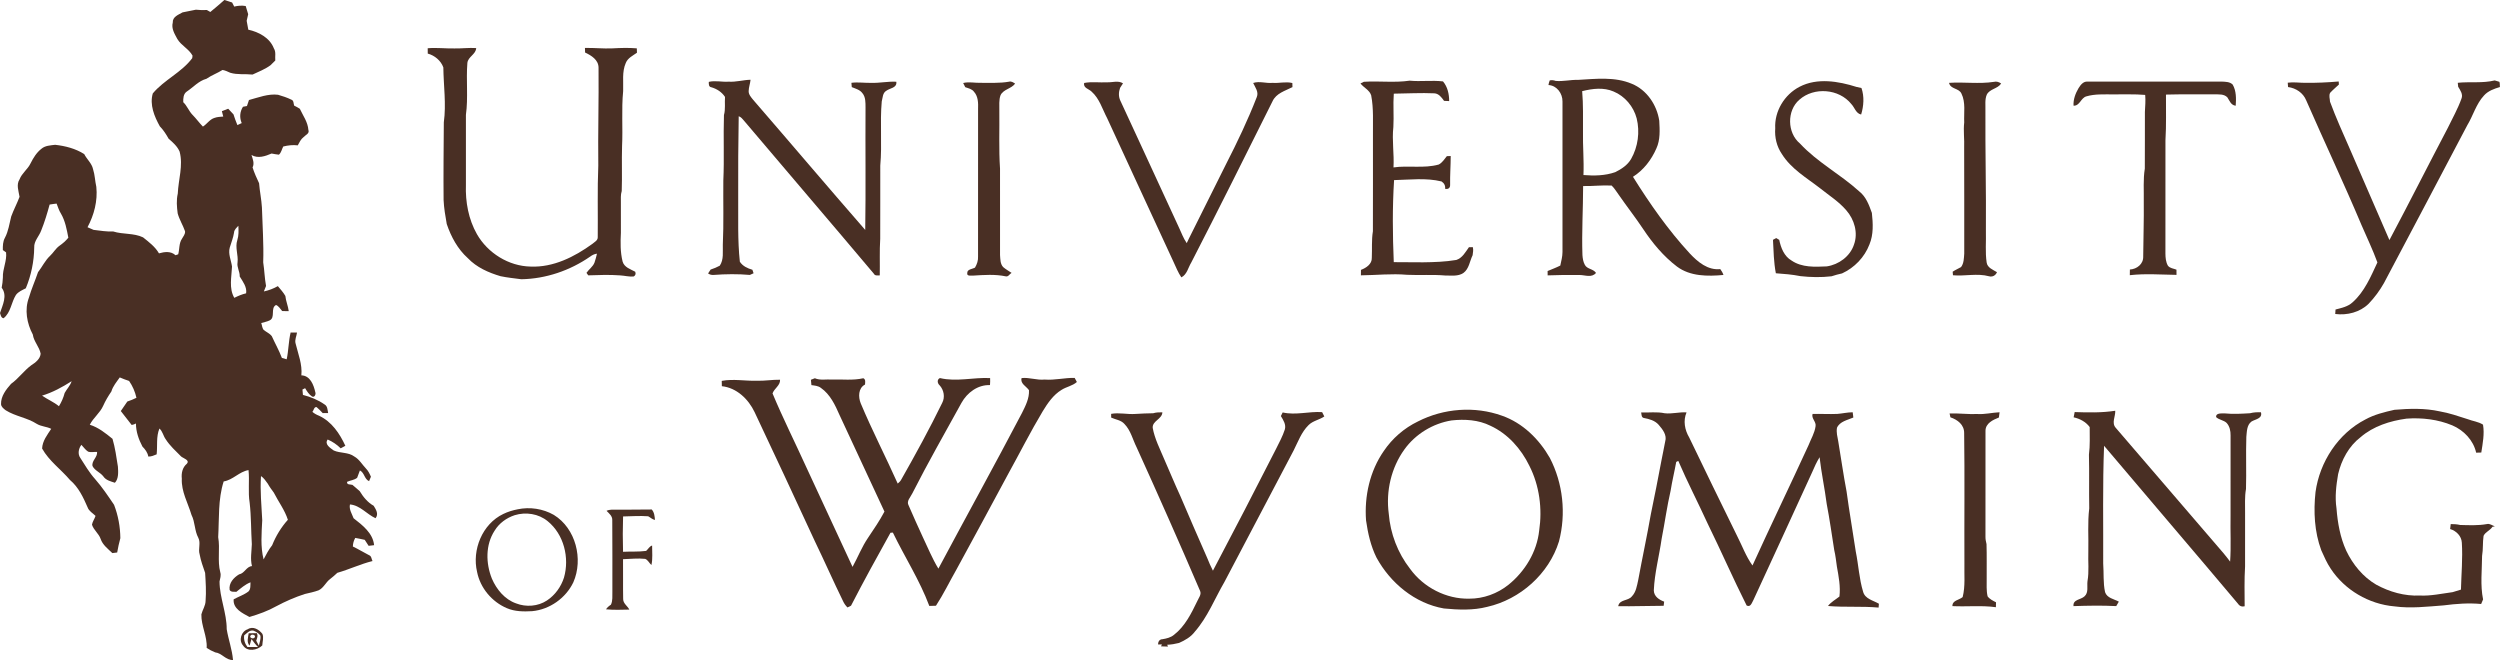
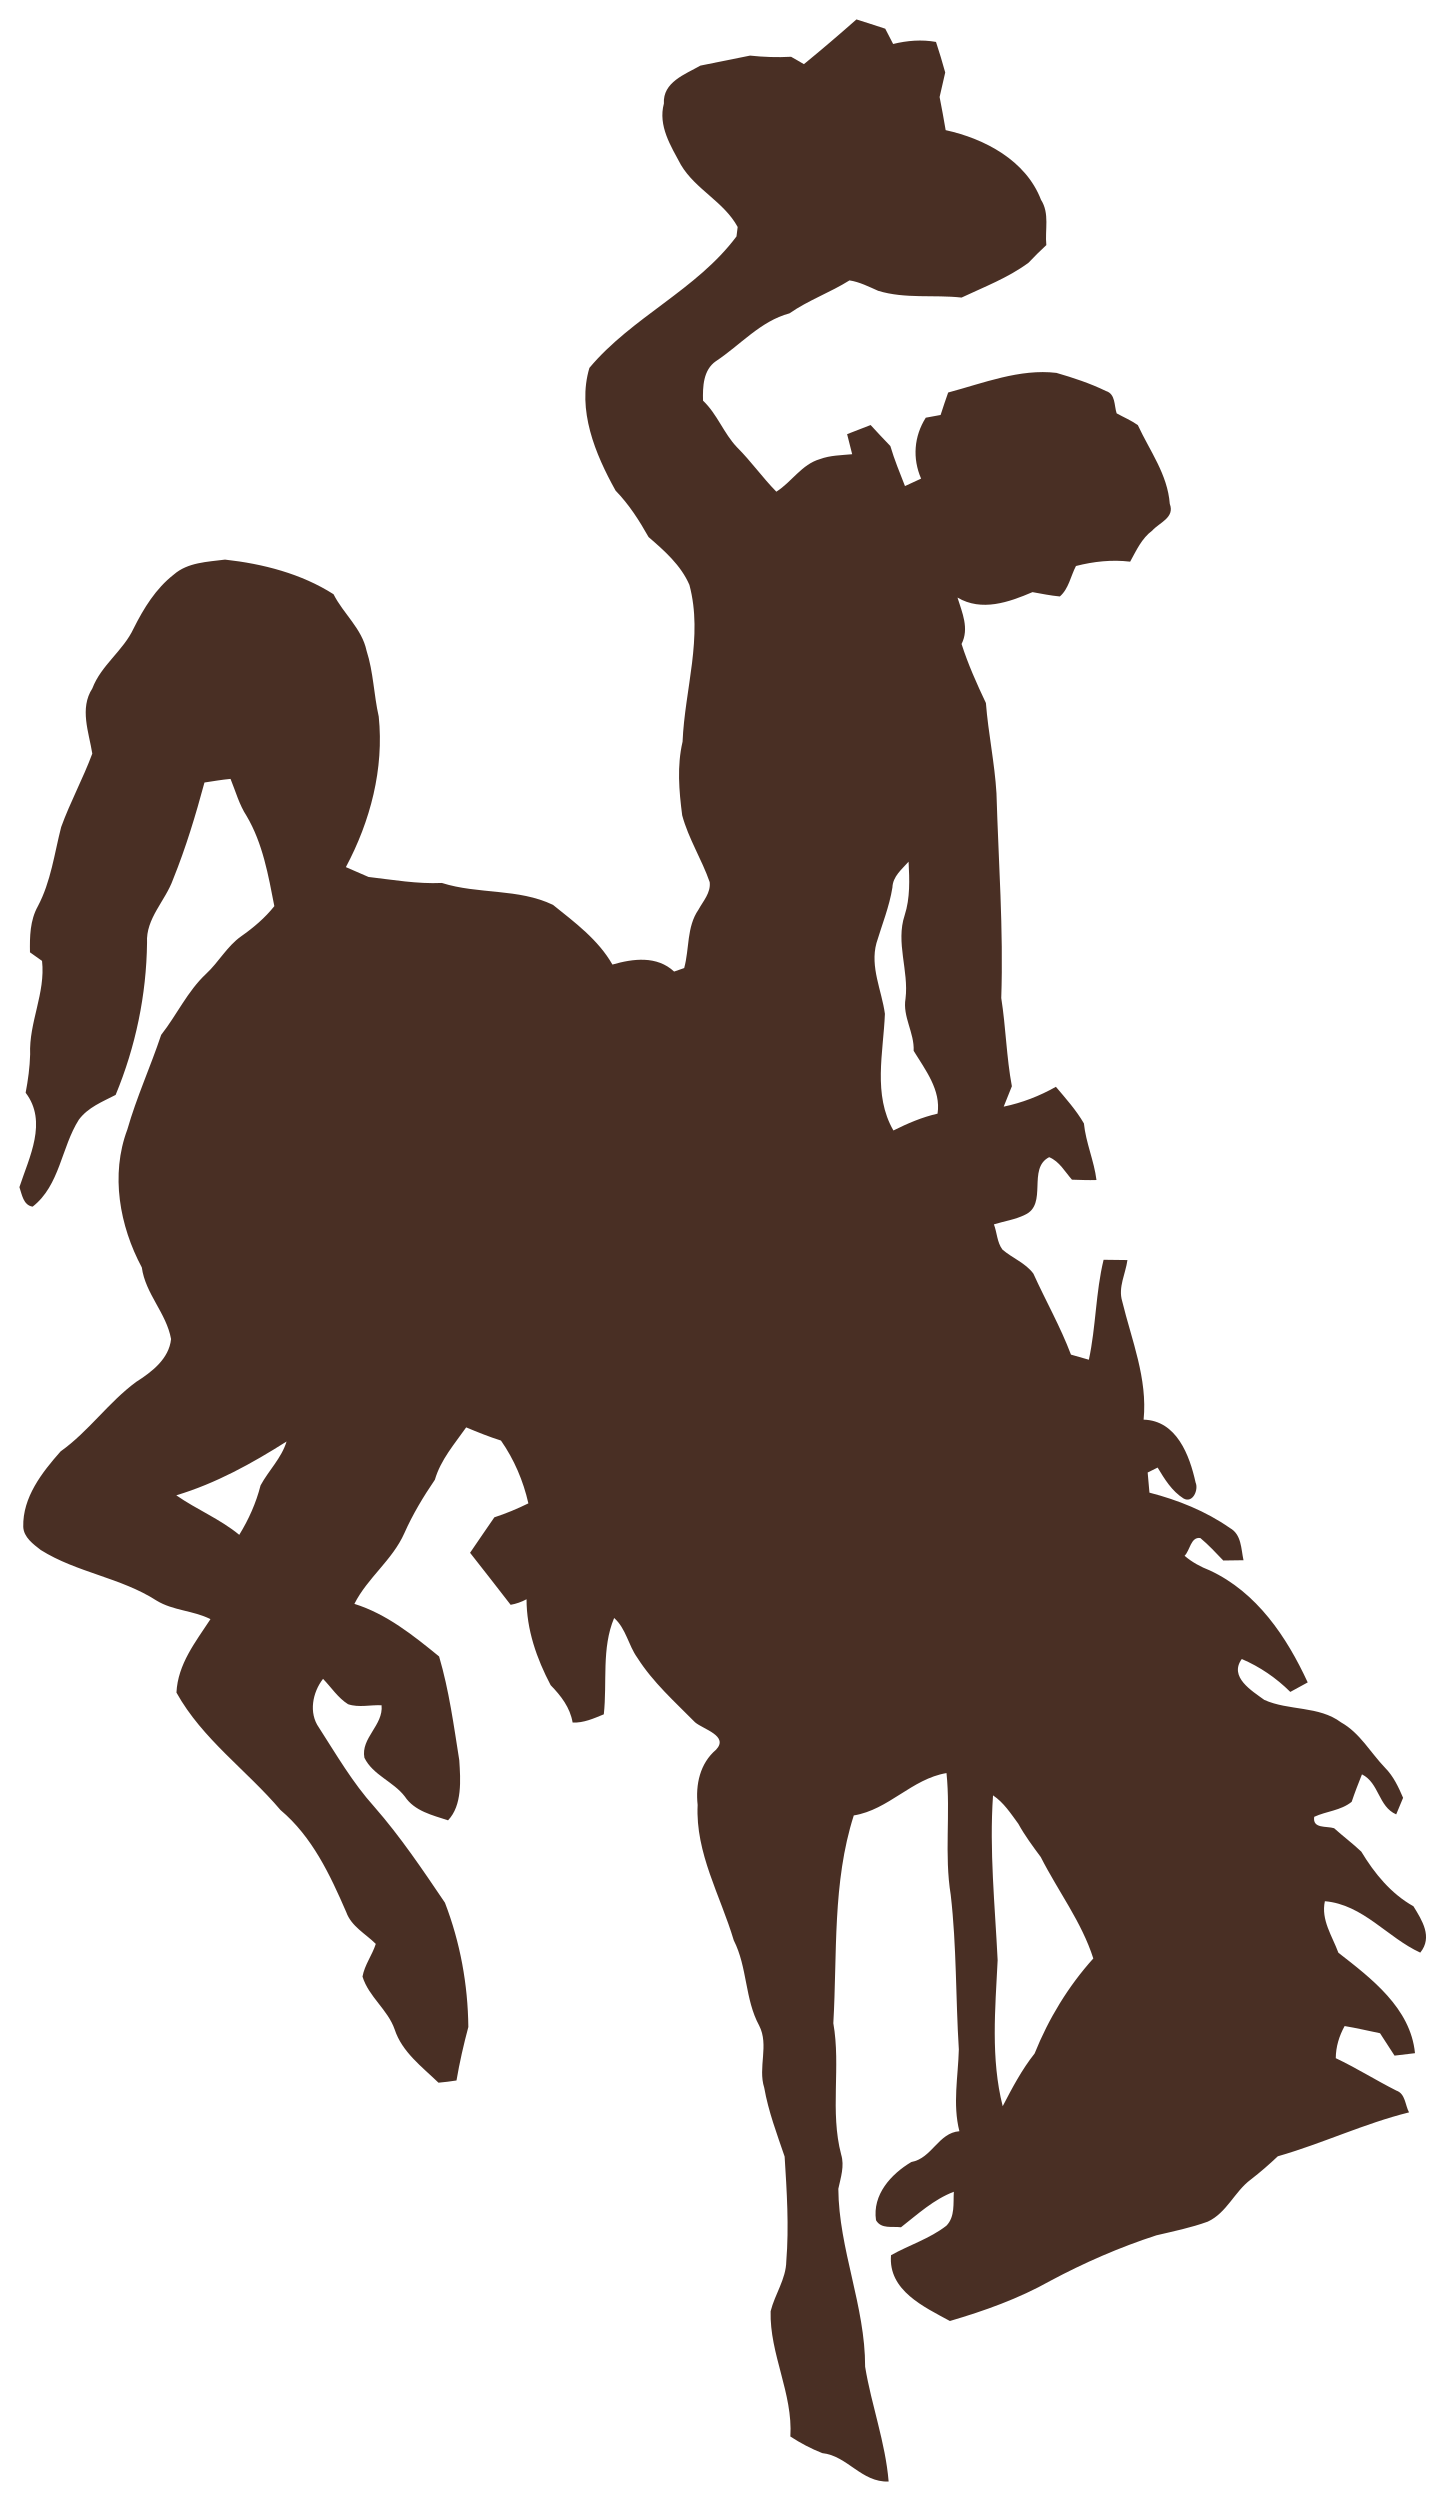
- <svg xmlns="http://www.w3.org/2000/svg" height="95.079" width="360.13" version="1.1" viewBox="0 0 288.101 76.063">
-   <g style="" fill="#492f24" transform="matrix(.17172 0 0 .17172 -6.1804 -9.2457)">
+ <svg xmlns="http://www.w3.org/2000/svg" viewBox="-0.60 -0.60 44.90 77.23" version="1.1">
+   <g fill="#492f24" transform="matrix(.17172 0 0 .17172 -6.1804 -9.2457)">
    <path d="m186.57 53.84c1.73 0.53 3.45 1.12 5.18 1.67 0.47 0.91 0.94 1.83 1.42 2.75 2.53-0.62 5.13-0.83 7.71-0.37 0.6 1.82 1.15 3.65 1.66 5.5-0.34 1.47-0.67 2.94-1.01 4.41 0.39 1.98 0.75 3.97 1.09 5.96 7.03 1.54 14.44 5.45 17.15 12.53 1.59 2.46 0.68 5.41 0.96 8.15-1.1 1.02-2.17 2.07-3.2 3.17-3.67 2.71-7.95 4.34-12.05 6.27-5-0.55-10.11 0.27-14.99-1.21-1.68-0.74-3.35-1.6-5.17-1.88-3.49 2.19-7.41 3.57-10.8 5.93-5.21 1.39-8.85 5.71-13.23 8.6-2.29 1.58-2.39 4.6-2.32 7.11 2.56 2.41 3.71 5.87 6.13 8.4 2.52 2.51 4.56 5.43 7.06 7.97 2.77-1.75 4.57-4.92 7.84-5.86 1.85-0.69 3.85-0.69 5.8-0.88-0.31-1.2-0.61-2.4-0.91-3.61 1.41-0.55 2.82-1.1 4.23-1.64 1.18 1.26 2.33 2.55 3.55 3.78 0.72 2.45 1.7 4.82 2.63 7.2 0.96-0.45 1.93-0.9 2.9-1.34-1.58-3.65-1.28-7.6 0.84-10.96 0.67-0.13 2-0.37 2.67-0.49 0.43-1.36 0.89-2.7 1.36-4.04 6.33-1.69 12.9-4.32 19.48-3.53 3.03 0.88 6.05 1.87 8.9 3.26 1.76 0.54 1.46 2.62 1.93 4.02 1.27 0.7 2.62 1.27 3.81 2.11 2.16 4.67 5.35 8.86 5.75 14.18 0.94 2.46-1.85 3.34-3.16 4.8-1.9 1.41-2.86 3.58-3.97 5.59-3.3-0.39-6.55-0.04-9.75 0.78-0.95 1.81-1.3 4.1-2.9 5.48-1.66-0.15-3.28-0.49-4.92-0.78-4.25 1.82-9.14 3.55-13.49 0.98 0.84 2.72 2.14 5.55 0.73 8.35 1.17 3.65 2.74 7.16 4.38 10.62 0.42 5.44 1.58 10.79 1.9 16.24 0.36 12.27 1.28 24.55 0.86 36.83 0.83 5.27 0.93 10.63 1.91 15.87-0.5 1.22-0.99 2.44-1.47 3.67 3.3-0.69 6.46-1.91 9.39-3.57 1.78 2.11 3.65 4.19 5.04 6.59 0.35 3.48 1.84 6.75 2.26 10.18-1.47 0.05-2.94-0.02-4.41-0.06-1.27-1.43-2.25-3.29-4.1-4.05-3.98 2.03-0.19 8.48-4.36 10.37-1.75 0.87-3.73 1.14-5.58 1.72 0.56 1.47 0.56 3.22 1.52 4.52 1.77 1.55 4.16 2.41 5.58 4.34 2.21 4.88 4.86 9.54 6.76 14.57 1.07 0.3 2.14 0.6 3.22 0.92 1.28-5.94 1.22-12.08 2.65-17.98 1.43 0.01 2.86 0.03 4.29 0.05-0.33 2.45-1.7 4.9-0.95 7.38 1.71 7.04 4.59 13.93 3.86 21.33 5.94 0.15 8.28 6.43 9.35 11.31 0.57 1.26-0.48 3.81-2.17 2.87-2.1-1.33-3.41-3.49-4.66-5.56-0.45 0.22-1.35 0.67-1.79 0.89 0.1 1.2 0.21 2.41 0.32 3.62 5.1 1.31 10.14 3.33 14.47 6.36 2.11 1.17 2 3.74 2.45 5.8-1.21 0.02-2.43 0.04-3.64 0.05-1.33-1.39-2.64-2.81-4.12-4.04-1.74-0.27-1.86 2.25-2.84 3.19 1.33 1.15 2.89 1.99 4.53 2.63 8.46 3.93 13.83 11.94 17.62 20.15-0.78 0.42-2.35 1.28-3.13 1.71-2.53-2.51-5.46-4.52-8.73-5.92-2.35 3.23 1.8 5.71 4.06 7.36 4.38 1.97 9.81 1.04 13.8 4.04 3.4 1.9 5.29 5.44 7.93 8.18 1.5 1.52 2.4 3.45 3.23 5.39-0.31 0.74-0.93 2.23-1.24 2.98-3.22-1.39-3.05-5.65-6.16-7.2-0.65 1.63-1.29 3.27-1.85 4.94-1.97 1.59-4.55 1.68-6.74 2.7-0.34 2.19 2.2 1.62 3.58 2.05 1.6 1.44 3.33 2.73 4.89 4.21 2.35 3.9 5.34 7.57 9.38 9.83 1.56 2.54 3.5 5.54 1.23 8.34-5.92-2.71-10.28-8.65-17.16-9.25-0.73 3.35 1.32 6.26 2.43 9.27 5.95 4.63 12.99 9.97 13.78 18.07-1.22 0.16-2.45 0.3-3.68 0.44-0.86-1.35-1.73-2.69-2.61-4.03-2.13-0.43-4.24-0.94-6.37-1.29-0.98 1.78-1.58 3.73-1.59 5.78 3.72 1.76 7.21 3.97 10.9 5.83 1.64 0.57 1.56 2.6 2.28 3.92-8.06 2-15.63 5.62-23.61 7.9-1.55 1.47-3.17 2.88-4.87 4.19-2.92 2.17-4.31 5.99-7.74 7.57-3 1.09-6.14 1.73-9.24 2.46-6.57 2.13-12.99 4.93-19.08 8.19-5.68 3.2-11.83 5.39-18.06 7.22-4.65-2.54-11.13-5.48-10.59-11.84 3.28-1.83 6.96-2.97 9.96-5.3 1.59-1.63 1.21-4.05 1.34-6.11-3.63 1.38-6.5 4.04-9.51 6.39-1.56-0.21-3.55 0.37-4.49-1.27-0.68-4.59 2.69-8.29 6.35-10.47 3.73-0.67 4.87-5.27 8.65-5.54-1.24-4.86-0.23-9.8-0.1-14.71-0.58-9.27-0.39-18.57-1.46-27.81-1.18-7.26-0.01-14.62-0.76-21.91-6.25 1.04-10.41 6.61-16.68 7.62-3.86 12.06-2.96 24.9-3.68 37.38 1.38 7.83-0.63 15.88 1.41 23.62 0.63 2.06-0.08 4.15-0.51 6.17 0.08 10.84 4.85 21.11 4.82 32 1.14 6.95 3.65 13.61 4.23 20.66-4.88 0.2-7.41-4.64-11.93-5.11-2.02-0.79-3.94-1.81-5.75-2.99 0.48-7.75-3.75-14.85-3.55-22.53 0.76-3.07 2.77-5.78 2.82-9.01 0.5-6.27 0.09-12.56-0.3-18.82-1.39-4.08-2.92-8.12-3.67-12.38-1.17-3.66 0.9-7.67-0.91-11.18-2.6-4.79-2.1-10.48-4.57-15.34-2.4-8.06-6.92-15.71-6.5-24.36-0.4-3.65 0.41-7.47 3.31-9.93 2.35-2.49-2.27-3.66-3.77-4.93-3.64-3.69-7.59-7.2-10.39-11.62-1.63-2.27-2.02-5.24-4.17-7.15-2.29 5.44-1.23 11.58-1.86 17.33-1.81 0.74-3.62 1.57-5.61 1.48-0.45-2.7-2.1-4.82-3.95-6.72-2.52-4.79-4.34-9.99-4.34-15.46-0.91 0.49-1.86 0.82-2.86 1-2.43-3.12-4.84-6.26-7.3-9.36 1.44-2.14 2.92-4.25 4.37-6.38 2.1-0.68 4.14-1.54 6.12-2.51-0.91-4.04-2.56-7.9-4.93-11.3-2.13-0.67-4.2-1.51-6.26-2.37-2.1 2.99-4.59 5.84-5.63 9.42-2.08 3.05-3.99 6.23-5.49 9.61-2.14 4.84-6.63 8.03-8.99 12.72 5.8 1.81 10.61 5.69 15.24 9.46 1.79 6.08 2.64 12.41 3.63 18.67 0.23 3.54 0.55 8.12-2.02 10.81-2.82-0.93-6.03-1.65-7.78-4.29-2.07-2.7-5.75-3.85-7.27-6.97-0.67-3.57 3.45-5.84 3.09-9.44-2-0.1-4.1 0.47-6.03-0.19-1.83-1.15-3.02-3.04-4.5-4.56-1.89 2.43-2.61 6.12-0.74 8.76 3.13 4.86 6.05 9.91 9.94 14.23 4.72 5.39 8.72 11.35 12.73 17.28 2.75 7.14 4.13 14.71 4.21 22.36-0.85 3.18-1.58 6.38-2.13 9.62-1.07 0.17-2.15 0.3-3.24 0.4-2.96-2.86-6.55-5.51-7.88-9.57-1.23-3.57-4.68-5.89-5.79-9.52 0.38-2.11 1.75-3.86 2.39-5.88-1.85-1.84-4.4-3.14-5.32-5.73-2.91-6.7-6.11-13.54-11.82-18.35-6.09-7.18-14.07-12.76-18.72-21.13 0.25-5.14 3.43-9.1 6.12-13.21-3.09-1.57-6.73-1.52-9.7-3.34-6.42-4.14-14.36-5.03-20.83-9.1-1.35-1.05-3.07-2.29-3.15-4.16-0.13-5.32 3.38-9.8 6.72-13.58 5.05-3.6 8.61-8.83 13.59-12.5 2.8-1.78 5.92-4.15 6.28-7.71-0.83-4.66-4.62-8.13-5.26-12.88-4.01-7.49-5.66-16.7-2.61-24.8 1.66-5.81 4.18-11.32 6.09-17.04 2.81-3.58 4.73-7.84 8.08-10.98 2.27-2.1 3.76-4.95 6.32-6.76 2.21-1.55 4.28-3.3 5.96-5.42-1.08-5.55-2.07-11.27-4.99-16.22-1.34-2.05-1.97-4.43-2.89-6.67-1.57 0.14-3.13 0.42-4.69 0.65-1.59 5.89-3.35 11.74-5.64 17.4-1.39 3.91-4.94 7.06-4.69 11.43-0.11 9.37-2.06 18.72-5.65 27.37-2.36 1.22-4.98 2.24-6.62 4.46-3.16 4.98-3.41 11.82-8.31 15.64-1.68-0.24-1.93-2.21-2.38-3.51 1.76-5.38 5.11-11.76 1.12-16.98 0.43-2.28 0.75-4.59 0.81-6.91-0.24-5.74 2.79-11.02 2.14-16.81-0.55-0.39-1.63-1.16-2.17-1.54-0.05-2.83 0-5.74 1.41-8.28 2.36-4.44 2.97-9.46 4.2-14.26 1.63-4.5 3.94-8.73 5.6-13.21-0.61-3.84-2.33-8.12 0.01-11.73 1.59-4.19 5.56-6.77 7.43-10.8 1.81-3.61 3.98-7.16 7.22-9.68 2.52-2.21 6.07-2.28 9.22-2.69 6.8 0.75 13.71 2.52 19.52 6.23 1.77 3.51 5.1 6.17 5.94 10.16 1.24 3.84 1.3 7.92 2.19 11.84 0.97 9.39-1.5 18.83-5.91 27.09 1.35 0.59 2.71 1.19 4.07 1.77 4.4 0.51 8.75 1.28 13.2 1.08 6.51 2.07 13.75 0.94 19.99 3.94 3.93 3.16 8.14 6.27 10.69 10.74 3.71-1.07 8-1.63 11.1 1.26 0.46-0.16 1.36-0.48 1.81-0.63 0.95-3.46 0.43-7.4 2.56-10.49 0.85-1.57 2.25-3.04 2.03-4.97-1.42-4.09-3.82-7.82-4.95-12.02-0.57-4.4-0.95-8.88 0.07-13.24 0.39-9.42 3.73-18.84 1.23-28.21-1.53-3.54-4.49-6.14-7.35-8.61-1.68-2.99-3.52-5.87-5.93-8.35-3.67-6.59-6.96-14.52-4.71-22.08 7.65-9.14 19.28-14.03 26.46-23.65 0.05-0.43 0.16-1.28 0.21-1.7-2.47-4.55-7.58-6.74-10.21-11.18-1.81-3.38-4.14-7.01-3.06-11.02-0.23-3.87 3.83-5.26 6.57-6.83 2.98-0.6 5.95-1.19 8.93-1.8 2.45 0.26 4.91 0.35 7.38 0.21 0.57 0.33 1.73 0.99 2.31 1.33 3.2-2.62 6.35-5.31 9.45-8.05m6.47 156.17c-0.55 3.44-1.87 6.67-2.87 9.99-1.18 4.32 0.95 8.51 1.52 12.74-0.28 7-2.19 14.55 1.53 20.98 2.54-1.27 5.16-2.4 7.94-3.03 0.65-4.23-2.21-7.89-4.3-11.3 0.15-3.27-2.02-6.13-1.46-9.4 0.61-5.01-1.79-10.07-0.16-14.98 1.01-3.12 0.87-6.42 0.71-9.65-1.21 1.38-2.84 2.64-2.91 4.65m-128.83 109.34c3.66 2.56 7.86 4.25 11.33 7.11 1.7-2.77 3.03-5.74 3.83-8.89 1.46-2.7 3.77-4.91 4.68-7.9-6.2 3.93-12.73 7.55-19.84 9.68m146.93 53.98c-0.68 9.91 0.35 19.77 0.83 29.65-0.43 8.74-1.26 17.7 0.91 26.27 1.71-3.29 3.43-6.57 5.74-9.48 2.51-6.25 6.05-12.09 10.56-17.1-2.09-6.56-6.36-12.14-9.45-18.24-1.44-1.94-2.88-3.88-4.04-5.99-1.36-1.85-2.62-3.82-4.55-5.11z" />
-     <path d="m323.01 86.22c6-0.51 11.99 0.25 18 0.13 4.85 0.09 9.69-0.56 14.55-0.25-0.23 4.28-5.44 5.75-5.92 9.96-0.92 11.59 0.62 23.33-0.98 34.88 0.01 15.69 0.01 31.37 0 47.05-0.39 11.35 1.73 23.01 7.38 32.97 7.25 12.71 21.32 21.5 36.02 21.78 15.21 0.66 29.46-6.51 41.46-15.23 1.41-1.25 3.68-2.26 3.61-4.45 0.18-16.02-0.3-32.06 0.37-48.07-0.27-21.94 0.39-43.87 0.17-65.8-0.06-5.21-4.87-8.14-9.04-10.1-0.02-0.77-0.07-2.3-0.09-3.07 6.15-0.15 12.28 0.57 18.44 0.28 5.45-0.29 10.92-0.48 16.37-0.01 0.03 0.98 0.06 1.95 0.1 2.94-2.76 1.96-6.17 3.51-7.51 6.88-2.62 5.95-1.51 12.6-1.76 18.89-1.2 12.29-0.12 24.66-0.73 36.98-0.3 10 0.13 20.02-0.22 30.03-0.8 2.58-0.56 5.3-0.57 7.96 0.02 6.69 0.03 13.38 0.01 20.07-0.33 6.45-0.43 13.03 1.15 19.35 1.13 3.88 5.27 5.1 8.45 6.8 0.56 1.36 0.23 2.42-0.98 3.2-3.1 0.31-6.13-0.58-9.2-0.74-7.1-0.53-14.23-0.26-21.33-0.02-0.3-0.42-0.9-1.26-1.19-1.68 1.63-2.41 4.3-4.09 5.38-6.88 0.72-1.95 1.16-3.98 1.66-5.99-1.73 0.18-3.26 0.99-4.63 2.01-13.5 9.33-29.69 14.87-46.12 15.15-4.66-0.61-9.35-1.08-13.96-2.04-8.09-2.38-16.06-5.91-21.97-12.12-6.82-6.11-11.23-14.34-14.14-22.92-0.93-5.31-1.86-10.65-2.11-16.05-0.17-17.38 0.04-34.76 0.15-52.14 1.69-12.27-0.18-24.6-0.32-36.9-1.62-4.53-5.84-8.03-10.46-9.27-0.02-1.19-0.03-2.39-0.04-3.58z" />
-     <path d="m1094.9 107.45c12.02-0.67 24.73-2.25 36.15 2.6 10.11 4.1 16.9 14.24 18.46 24.83 0.33 6.22 0.76 12.77-1.93 18.58-3.31 7.62-8.63 14.57-15.71 19.03 11.32 18.1 23.63 35.74 38.14 51.46 5.31 5.66 12.12 11.41 20.45 10.48 0.9 1.2 1.65 2.49 2.13 3.94-10.57 0.97-22.32 1.01-31.21-5.65-9.09-6.92-16.47-15.83-22.76-25.3-5.18-7.78-10.95-15.12-16.26-22.8-1.58-2.1-2.88-4.45-4.8-6.25-6.37-0.37-12.76 0.49-19.14 0.33-0.01 15.45-1 30.88-0.46 46.34 0.18 2.2 0.48 4.46 1.56 6.43 1.47 3.08 5.69 2.69 7.55 5.53-2.94 3.47-7.25 1.4-11.04 1.39-7.15-0.08-14.29-0.03-21.42 0.26-0.03-0.97-0.04-1.95-0.03-2.92 2.85-1.2 5.76-2.26 8.52-3.67 0.61-3.01 1.48-6.01 1.47-9.11-0.02-33.65-0.01-67.3 0-100.96 0.1-5.38-3.76-10.78-9.42-11.08 0.22-1.05 0.4-2.12 0.85-3.11 1.32-0.28 2.65-0.16 4 0.34 4.98 0.48 9.9-0.84 14.9-0.69m2.88 7.57c0.77 8.97 0.52 17.97 0.55 26.96-0.2 9.78 0.73 19.54 0.31 29.33 7.18 0.57 14.51 0.48 21.38-1.95 4.16-2.08 8.24-4.73 10.61-8.87 4.63-8.14 5.97-18.1 3.73-27.19-2.06-7.93-7.9-14.92-15.5-18.05-6.71-2.91-14.21-1.96-21.08-0.23z" />
-     <path d="m1685.4 109.4c8.23-0.85 16.7 0.42 24.79-1.59 1.05 0.29 2.09 0.57 3.15 0.94 0.38 1.12 0.22 2.34 0.32 3.51-3.89 1.15-7.94 2.58-10.7 5.71-5.26 5.68-7.22 13.36-11.15 19.86-18.64 35.35-37.23 70.74-55.98 106.03-2.83 5-6.27 9.65-10.23 13.8-5.84 5.77-14.44 7.91-22.44 6.9 0.05-1 0.11-2.01 0.2-3 3.98-1.05 8.27-1.9 11.4-4.8 8.04-7.13 12.26-17.28 16.7-26.81-3.08-8.46-7.03-16.63-10.6-24.91-11.87-28.18-24.93-55.84-37.18-83.84-2.04-5.02-6.89-8.27-12.18-8.94-0.09-0.98-0.16-1.95-0.21-2.93 3.89-0.52 7.8 0.1 11.72 0.1 7.49 0.08 15-0.26 22.48-0.91 0.03 0.52 0.09 1.55 0.12 2.06-1.95 1.84-4.02 3.55-5.83 5.51-1.07 1.81-0.17 4.01-0.13 5.97 3.99 10.83 8.77 21.35 13.4 31.92 8.78 20.34 17.67 40.64 26.47 60.98 13.3-24.99 26.03-50.28 39.21-75.33 3.15-6.5 6.72-12.81 9.16-19.63 1.17-2.88-0.81-5.59-2.23-7.94-0.12-0.89-0.2-1.77-0.26-2.66z" />
-     <path d="m524.95 108.65c4.97 0.35 9.78-1.18 14.73-1.28-0.25 2.56-1.21 5.01-1.27 7.59-0.07 2.28 1.56 4.05 2.89 5.72 25.19 29.09 50.05 58.47 75.34 87.47 0.43-27.38 0.03-54.78 0.2-82.16-0.03-3.29 0.14-7-2.13-9.67-1.7-2.29-4.6-2.99-7.1-4.02-0.08-0.96-0.16-1.93-0.24-2.89 4.53-0.58 9.08 0.18 13.62 0.04 5.52 0.15 10.98-1.07 16.51-0.76 0.6 4.24-4.29 4.22-6.75 6.09-2.48 1.48-2.33 4.66-3.02 7.11-1.29 14.33 0.31 28.76-0.99 43.09-0.04 16.37 0.04 32.74-0.04 49.11-0.53 8.18-0.13 16.39-0.31 24.58-1.43-0.04-3.19 0.42-3.97-1.14-28.93-34.38-58.21-68.47-87.21-102.78-0.99-1.15-1.96-2.44-3.48-2.89-0.3 18.05-0.43 36.1-0.34 54.16 0.11 14.49-0.45 29.04 1.11 43.48 1.97 2.98 5.11 4.41 8.42 5.38 0.19 0.59 0.59 1.76 0.79 2.35-0.63 0.28-1.88 0.84-2.5 1.12-8.08-0.72-16.23-0.6-24.3 0-1.36 0.12-2.61-0.22-3.74-1 0.43-0.66 1.29-1.96 1.72-2.61 2.11-0.68 4.17-1.53 6.13-2.59 2.82-4.16 1.9-9.35 2.05-14.07 0.66-14.34 0.19-28.71 0.34-43.06 0.68-14.64-0.05-29.3 0.42-43.95 1.12-3.97 0.39-8.14 0.71-12.19-2.14-3.24-5.45-5.4-9.14-6.47-1.86-0.21-1.79-2.22-1.74-3.63 4.36-1.06 8.86 0.2 13.29-0.13z" />
-     <path d="m949 109.84c0.57-0.28 1.7-0.83 2.26-1.11 10.21-0.66 20.58 0.75 30.72-0.75 7.45 0.73 14.94-0.39 22.4 0.49 3.08 3.64 4.15 8.53 4.14 13.21-1.16-0.04-2.3-0.09-3.43-0.15-1.6-2.23-3.5-4.9-6.5-5.06-9.07-0.42-18.16 0.13-27.23 0.23-0.56 7.43 0.14 14.93-0.29 22.38-1.01 9.03 0.61 18.06 0.09 27.12 10.05-1.46 20.43 0.83 30.33-1.93 2.39-1.19 3.82-3.62 5.48-5.63 0.85-0.03 1.71-0.06 2.59-0.09-0.01 6.47-0.52 12.92-0.4 19.38 0.07 2.14-1.34 3.06-3.36 2.61 0.27-2.14-0.67-3.8-2.41-4.93-10.42-2.54-21.25-1.14-31.84-0.9-1.16 18.31-0.98 36.72-0.21 55.06 6.55 0.15 13.11-0.03 19.66 0.11 7.47-0.1 14.97-0.33 22.35-1.59 4.06-1.36 6.11-5.29 8.43-8.54 0.65-0.01 1.95-0.04 2.6-0.05 0.52 1.78 0.09 3.63-0.12 5.42-1.97 3.99-2.36 9.16-6.21 11.93-3.57 2.41-8.09 1.63-12.13 1.69-8.54-0.75-17.11-0.07-25.65-0.48-10.32-0.93-20.65 0.26-30.98 0.36-0.01-1.23 0-2.45 0.04-3.67 3.45-1.28 7.45-3.9 7.27-8.06 0.29-5.96-0.24-11.95 0.74-17.87 0.09-21.34 0.01-42.7 0.03-64.05-0.11-9.06 0.55-18.21-1.19-27.16-1.16-3.6-5-5.11-7.18-7.97z" />
-     <path d="m1243.7 112.06c11.79-6.15 26.05-3.73 38.2 0.12 1.08 0.26 2.19 0.5 3.31 0.74 1.98 5.67 1.53 12.1-0.22 17.78-3.54-0.72-4.34-4.75-6.6-7.05-8.22-10.28-25.01-11.61-34.83-2.9-8.52 7.27-8.24 22.3 0.37 29.39 11.64 12.61 27.14 20.63 39.77 32.13 4.59 3.57 6.61 9.18 8.5 14.46 0.76 7.06 1.18 14.51-1.65 21.2-3.29 8.58-10.03 15.58-18.37 19.4-2.38 0.54-4.75 1.14-7.05 1.93-6.92 0.81-13.95 0.67-20.86-0.1-5.45-1.09-10.99-1.54-16.51-1.93-1.42-7.4-1.54-14.95-1.93-22.45 0.54-0.29 1.63-0.88 2.17-1.17 0.5 0.3 1.51 0.9 2.02 1.2 1.14 5.38 3.31 11.07 8.35 13.93 6.89 4.69 15.58 4.24 23.53 3.88 8.07-1.17 15.72-6.74 18.3-14.65 2.88-7.88 0.22-16.87-5.18-23.01-4.99-5.82-11.51-9.94-17.44-14.68-9.1-7.07-19.59-13.07-25.8-23.11-3.44-5.02-4.9-11.14-4.44-17.18-0.63-11.46 6.21-22.72 16.36-27.93z" />
-     <path d="m1430.9 113c1.33-2.12 3.21-4.65 6.04-4.39 30.02 0.01 60.04 0.02 90.07-0.01 2.5 0.12 5.44 0.08 7.34 2.01 2.45 4.27 2.35 9.42 2.02 14.18-3.21-0.32-4.07-3.31-5.58-5.58-2.27-2.43-5.87-1.97-8.86-2.05-10.79 0.13-21.58-0.17-32.36 0.16-0.08 10.22 0.29 20.45-0.35 30.66-0.03 25.36 0.01 50.71-0.02 76.07 0.03 2.75 0.27 5.63 1.66 8.07 1.35 1.8 3.79 1.91 5.75 2.69 0.01 1.16 0.01 2.33 0.03 3.5-10.44-0.15-20.92-0.98-31.34 0.21-0.02-1.27-0.01-2.54 0.05-3.8 4.71-0.26 9.14-3.71 8.94-8.75 0.09-12.32 0.53-24.63 0.38-36.95 0.15-7.35-0.49-14.74 0.7-22.03 0.13-12.67-0.02-25.35 0.06-38.03 0.18-3.8 0.54-7.61 0.19-11.42-7.21-0.63-14.45-0.27-21.67-0.36-5.94 0.05-12.04-0.37-17.8 1.33-3.72 1-4.39 6.48-8.61 6.26-0.25-4.18 1.27-8.22 3.36-11.77z" />
-     <path d="m682.37 109.55c3.83-0.97 7.74-0.01 11.63-0.12 6.37-0.07 12.79 0.35 19.11-0.76 1.56-0.47 2.87 0.5 4.12 1.28-2.54 3.5-7.71 3.69-9.74 7.69-1.27 3.31-0.76 6.94-0.85 10.4 0.17 12.98-0.41 25.98 0.46 38.94 0.01 19.34-0.03 38.69 0.01 58.03 0.22 2.73 0.09 5.82 2.03 8.01 1.74 1.53 3.8 2.64 5.71 3.95-1.29 0.69-2.15 2.74-3.83 2.34-7.23-1.53-14.68-0.95-22-0.51-1.36-0.09-4.37 0.6-3.9-1.77-0.12-2.52 3.46-2.61 5.19-3.6 1.32-2.25 2.2-4.78 2.04-7.42 0-33.01-0.03-66.02 0.02-99.03 0.14-3.97 0.1-8.4-2.72-11.54-1.39-1.93-3.8-2.35-5.88-3.08-0.35-0.7-1.05-2.11-1.4-2.81z" />
-     <path d="m763.54 109.53c5.08-1.01 10.33-0.16 15.48-0.45 3.54 0.16 7.38-1.39 10.61 0.69-0.65 1.02-1.31 2.04-1.97 3.06-0.97 2.77-1.11 5.8 0.17 8.51 4.44 9.52 8.79 19.08 13.24 28.61 8.7 18.92 17.43 37.82 26.17 56.72 1.62 3.5 2.96 7.14 5.16 10.34 0.49-1.02 0.96-2.05 1.46-3.06 8.27-16.71 16.69-33.34 24.97-50.04 7.51-14.68 14.64-29.58 20.6-44.96 1.4-3.45-1.08-6.46-2.44-9.42 4.23-1.43 8.65 0.38 13-0.08 4.42 0.36 8.95-1 13.29 0.11 0.02 0.69 0.06 2.06 0.08 2.74-4.88 2.51-10.96 4.1-13.42 9.58-18.04 36.13-36.03 72.29-54.52 108.18-2.08 3.37-2.81 7.98-6.63 9.92-2.21-3.23-3.62-6.89-5.27-10.41-14.95-32.09-29.62-64.31-44.53-96.42-3.2-6.07-5.15-13.14-10.43-17.82-1.87-1.87-5.7-2.4-5.02-5.8z" />
-     <path d="m1344 109.44c9.99-0.68 20.11 0.88 30.08-0.66 1.73-0.46 3.43 0.09 4.88 1.12-2.37 3.59-7.62 3.52-9.63 7.43-1.44 3.34-0.8 7.09-0.93 10.62-0.17 27 0.55 53.99 0.32 80.99 0.21 7.02-0.52 14.11 0.51 21.08 0.49 3.52 4.27 4.86 6.93 6.48-0.89 2.19-2.98 3.4-5.31 2.75-7.9-2.16-16.18 0.06-24.22-0.68-0.06-0.6-0.16-1.8-0.21-2.39 1.78-1.19 3.75-2.04 5.62-3.1 1.96-2.54 1.91-6.03 2.15-9.09-0.02-23.66 0.04-47.31-0.06-70.96 0.26-5.69-0.62-11.37 0.04-17.05-0.32-6.43 1.1-13.37-1.87-19.36-1.74-3.78-7.4-2.81-8.3-7.18z" />
-     <path d="m580.18 308.7c0.86-0.36 1.77-0.69 2.66-1.02 3.51 1.53 7.44 0.64 11.15 0.85 7.11-0.21 14.36 0.75 21.36-0.85 1.73 0.8 1.24 2.72 1.14 4.23-4.59 2.39-4.59 8.38-2.87 12.61 7.65 18.23 16.75 35.81 24.82 53.85 0.88-0.78 1.8-1.56 2.35-2.64 9.6-16.91 18.94-33.99 27.49-51.47 2.04-3.84 1.17-8.73-1.75-11.87-1.5-1.3-1.87-3.9 0.24-4.83 11.13 2.67 22.45-0.57 33.68 0.01 0.08 1.57 0.05 3.14-0.09 4.71-8.13-0.31-15.31 5.04-19.12 11.91-11.14 20.23-22.6 40.29-33.06 60.88-1.15 2.46-4.05 5.07-2.43 7.94 3.07 6.99 6.13 13.99 9.36 20.91 3.47 7.2 6.44 14.7 10.63 21.53 18.63-34.9 37.77-69.53 56.15-104.57 2.35-4.76 4.93-9.71 4.65-15.19-1.82-2.63-6.02-4.38-4.96-8.12 5.19-0.59 10.21 1.55 15.42 0.99 6.79 0.55 13.42-1.25 20.19-1.11 0.37 0.69 1.11 2.07 1.48 2.75-2.96 2.63-7.02 3.19-10.29 5.29-5.55 3.37-9.29 8.9-12.61 14.33-8.21 13.7-15.39 27.99-23.12 41.96-11.5 21.43-23.09 42.81-34.73 64.15-4.63 8.12-8.7 16.58-13.81 24.42-1.5 0.03-2.99 0.07-4.47 0.13-6.44-17.22-16.47-32.74-24.45-49.22-0.4 0.02-1.2 0.07-1.6 0.1-9.01 16.21-17.99 32.46-26.48 48.96-0.6 0.3-1.79 0.89-2.39 1.19-1.25-1.25-2.27-2.7-2.99-4.3-6.51-13.28-12.45-26.83-18.89-40.13-13.3-28.97-26.89-57.8-40.44-86.65-4.14-8.72-12.02-16.35-21.98-17.41-0.05-1.2-0.08-2.39-0.08-3.57 7.83-1.47 15.77 0.15 23.65-0.09 5.18 0.17 10.31-0.77 15.49-0.68 0.22 3.86-3.86 5.78-5.05 9.18 6.96 16.66 15.08 32.83 22.55 49.27 10.37 22.39 20.8 44.75 31.14 67.15 3.59-6.5 6.27-13.5 10.49-19.65 3.83-5.7 7.72-11.38 10.93-17.46-10.08-21.58-20.13-43.16-30.13-64.77-2.96-6.76-6.28-13.89-12.52-18.24-1.82-1.43-4.18-1.54-6.36-1.87-0.13-1.2-0.25-2.4-0.35-3.59z" />
-     <path d="m987.54 336.69c17.27-8.84 38.14-10.45 56.44-3.87 13.88 4.85 24.9 15.72 32.09 28.31 8.86 17.07 11.03 37.46 6.14 56.05-6.74 21.79-26.02 38.9-48.15 43.92-9.47 2.45-19.41 2-29.06 1.09-19.44-3.38-35.96-17.1-45.27-34.18-3.87-7.83-5.77-16.39-7-24.97-1.17-16.22 2.54-33.04 11.9-46.5 5.72-8.48 13.69-15.41 22.91-19.85m22.6-0.7c-12.54 2.02-24.22 9.13-31.65 19.46-8.89 12.31-12.52 28.1-10.51 43.1 1.05 13.36 6.03 26.43 14.29 37 9.03 12.48 24.24 20.41 39.71 20.06 9.52 0.05 18.91-3.38 26.33-9.32 11.07-8.93 19.08-22.08 20.61-36.35 2.2-14.68 0.19-30.19-6.57-43.49-5.55-11.41-14.47-21.52-26.13-26.88-8.05-4.01-17.28-4.54-26.08-3.58z" />
-     <path d="m1428.3 330.38c9.08 0.32 18.2 0.52 27.23-0.88 0.22 3.84-2.71 8.21 0.41 11.54 24.02 27.99 48.05 55.97 72.12 83.92 1.61 1.84 3.05 3.84 4.56 5.79 0.71-10.23 0.07-20.51 0.29-30.75 0-17.99-0.01-35.99 0.01-53.98 0.05-2.95-0.59-6.06-2.61-8.31-1.98-1.98-5.18-2.03-7.12-3.99-0.23-2.91 3.83-2.36 5.79-2.45 5.67 0.59 11.36 0.23 17.05-0.11 2.36-0.63 4.82-0.73 7.28-0.64 1.17 4.31-3.82 4.61-6.4 6.25-3.14 2.37-3.03 6.71-3.41 10.24-0.38 11.66 0.11 23.33-0.23 34.98-0.96 5.31-0.56 10.7-0.61 16.07-0.02 11.98 0.01 23.96-0.01 35.95-0.55 8.89-0.31 17.81-0.28 26.71-1.81 0.47-3.43-0.13-4.44-1.68-29.82-35.47-60.01-70.62-89.9-106.03-1.04 26.3-0.46 52.66-0.59 78.98 0.49 6.41-0.13 12.94 1.26 19.26 1.35 3.99 5.98 4.58 9.23 6.35-0.58 1-1.19 1.99-1.74 3-9.55-0.5-19.13-0.31-28.68 0.01-0.53-4.59 5.02-4.23 7.42-6.6 2.82-2.58 1.54-6.7 1.96-10.05 1.17-6.58 0.32-13.3 0.57-19.94 0.24-9.66-0.57-19.36 0.61-28.97-0.22-12.02 0.1-24.05-0.2-36.07 0.81-6.15 0.48-12.36 0.51-18.54-2.61-3.52-6.57-5.61-10.78-6.54 0.21-1.18 0.44-2.35 0.7-3.52z" />
-     <path d="m1642.9 328.86c10.09-0.84 20.4-1.16 30.35 1.04 6.4 1.09 12.56 3.25 18.73 5.22 3.39 1.35 7.26 1.68 10.36 3.71 1.06 6.16-0.2 12.57-1.16 18.71-1.17 0.04-2.32 0.07-3.45 0.09-1.84-8.31-8.29-15.03-15.98-18.31-9.69-4.04-20.35-5.28-30.77-4.53-11.05 1.52-22.24 5.04-30.82 12.45-7.88 6.03-12.83 15.24-15.06 24.78-1.3 7.56-2.25 15.34-1.09 22.99 0.75 9.72 2.47 19.53 6.56 28.45 4.42 9.22 11.16 17.52 20.06 22.73 8.94 4.9 19.12 7.79 29.38 7.32 7.4 0.35 14.66-1.32 21.95-2.28 1.83-0.58 3.71-1.11 5.57-1.7 0.26-10.5 1.25-21.01 0.59-31.51-0.23-4.45-3.74-7.93-7.85-9.14 0.11-1.11 0.22-2.23 0.4-3.33 2.1 0 4.23 0.1 6.31 0.6 5.99 0.15 12.04 0.47 17.98-0.61 1.92-0.49 3.56 0.98 5.33 1.52-0.41 0.08-1.23 0.24-1.64 0.32-1.52 2.46-4.71 3.41-5.94 6.05-0.67 4.46-0.22 9.02-1 13.48-0.05 9.71-1.3 19.64 0.67 29.2-0.32 0.77-0.97 2.3-1.3 3.07-8.37-0.79-16.82-0.15-25.12 0.93-11.02 0.82-22.12 2.18-33.14 0.66-17.03-1.48-33.27-10.95-42.68-25.26-2.6-3.86-4.45-8.15-6.35-12.37-4.61-12.46-5.28-25.98-3.86-39.09 2.77-20.17 15.18-39.29 33.44-48.69 6.07-3.35 12.82-4.98 19.53-6.5z" />
-     <path d="m809.88 331.17c2-0.62 4.09-0.63 6.18-0.63-0.18 4.64-6.84 5.67-6.49 10.45 1.31 7.32 4.81 14.02 7.65 20.84 3.68 8.34 7.13 16.78 10.96 25.06 5.85 13.78 11.85 27.5 17.88 41.21 1.18 2.97 2.46 5.89 3.92 8.74 14.3-27.12 28.41-54.33 42.32-81.66 2.1-4.3 4.47-8.52 5.93-13.1 0.98-3.34-1.03-6.31-2.65-9.03 0.3-0.61 0.91-1.82 1.21-2.42 8.75 2.03 17.64-0.8 26.47-0.21 0.37 0.72 1.1 2.17 1.47 2.9-3.35 2.32-7.68 2.87-10.6 5.84-4.78 4.71-7.04 11.17-10.01 17.03-15.52 29.44-31.03 58.89-46.5 88.36-6.48 11.13-11.2 23.43-19.79 33.21-2.66 3.59-6.61 5.8-10.61 7.57-2.61 0.66-5.26 1.12-7.95 1.2l0.56 1.23c-1.56-0.05-3.1-0.1-4.63-0.14l0.51-1.33c-0.63 0.02-1.88 0.06-2.51 0.08-0.1-1.87 0.89-3.53 2.92-3.56 2.73-0.45 5.53-1.1 7.71-2.92 7.45-5.76 11.68-14.44 15.69-22.72 0.87-2.08 2.84-4.24 1.9-6.62-13.83-32.3-28.1-64.42-42.61-96.42-2.65-5.28-3.98-11.43-8.21-15.76-2.28-2.62-5.91-2.91-8.9-4.28-0.01-0.62-0.03-1.88-0.03-2.51 5.39-0.99 10.85 0.47 16.29 0.06 3.96-0.33 7.94-0.34 11.92-0.47z" />
-     <path d="m1139.2 334.35c-1.75-0.28-1.52-2.39-1.83-3.68 5.24 0.15 10.58-0.6 15.75 0.5 4.93 0.6 9.77-0.93 14.71-0.57-2.4 5.55-1.22 11.8 1.79 16.85 10.6 22.02 21.27 44.01 32.08 65.94 3.42 6.66 5.98 13.84 10.38 19.95 12.29-27.01 25.23-53.73 37.61-80.71 1.63-4.19 4.08-8.15 4.71-12.66 0.62-3.07-2.96-5.3-2-8.33 5.54-0.14 11.08 0.22 16.63-0.02 3.43-0.27 6.82-1.09 10.3-1.1 0.12 1.17 0.28 2.34 0.43 3.52-3.89 1.72-9.05 2.57-10.97 6.86-0.57 3.07 0.31 6.15 0.85 9.17 1.9 11.21 3.45 22.5 5.59 33.67 1.81 13.47 4.19 26.85 6.17 40.29 1.83 8.94 2.26 18.19 4.92 26.95 1.33 4.87 6.8 5.77 10.59 8.03-0.05 0.65-0.15 1.93-0.2 2.58-11.3-1.03-22.66-0.08-33.96-1.07 2.04-2.69 5.08-4.27 7.68-6.35 0.81-6.73-0.52-13.45-1.7-20.05-0.54-3.72-0.91-7.46-1.79-11.11-1.64-10.35-3.07-20.74-5.06-31.02-1.33-10.48-3.6-20.82-4.77-31.32-1.96 3.26-3.59 6.7-5.05 10.21-13.06 28.58-26.21 57.12-39.37 85.65-1.02 1.75-1.85 5.08-4.53 3.67-9.11-18.14-17.24-36.77-26.18-55-6.43-14.08-13.59-27.83-19.7-42.05-0.34 0.17-1.03 0.52-1.38 0.7-1.15 6.43-2.74 12.78-3.75 19.24-2.47 10.69-3.92 21.6-6.04 32.36-1.64 11.55-4.76 22.95-5.25 34.63 0.09 4.03 3.53 6.26 6.94 7.52-0.12 0.92-0.23 1.85-0.33 2.79-10.17 0.02-20.33 0.41-30.51 0.29 0.81-4.69 6.61-3.42 9.12-6.55 2.89-2.95 3.44-7.18 4.31-11.04 2.72-14.75 5.88-29.41 8.48-44.18 2.52-11.93 4.81-23.93 7.09-35.92 0.97-4.27 1.6-8.6 2.54-12.88 1.33-4.3-1.77-8.17-4.41-11.21-2.52-2.87-6.29-3.88-9.89-4.55z" />
-     <path d="m1363 331.69c5.01 0.32 9.9-0.96 14.89-1.18-0.11 0.88-0.34 2.64-0.45 3.52-3.99 1.57-8.96 3.88-8.99 8.89-0.03 23.69 0.02 47.4-0.02 71.1-0.02 1.68 0.29 3.35 0.71 4.99 0.24 7.68 0.05 15.38 0.11 23.07 0.07 3.99-0.32 8.05 0.62 11.98 1.39 1.89 3.58 2.93 5.64 3.98-0.03 1.09-0.07 2.19-0.08 3.3-9.69-1.35-19.49-0.24-29.18-0.73-0.14-3.94 4.5-4.01 6.87-6.07 1.87-7.37 0.99-14.99 1.18-22.5-0.13-29.18 0.23-58.39-0.17-87.57 0.06-5.59-4.42-8.96-9.22-10.57l-0.56-2.56c6.22-0.27 12.42 0.63 18.65 0.35z" />
-     <path d="m383.36 395.64c8.17-1.74 17.01-0.41 24.28 3.74 14.77 9.07 19.93 29.71 13.11 45.26-5.08 10.62-15.9 18.27-27.65 19.36-5.71 0.33-11.64 0.29-16.98-2.02-10.02-4.26-17.84-13.55-19.96-24.28-3.54-14.84 3.49-32.21 17.55-38.92 3.05-1.5 6.32-2.49 9.65-3.14m-1.92 3.93c-5.52 1.8-10.5 5.41-13.53 10.42-6.18 9.48-5.94 21.9-1.83 32.14 3.11 7.24 8.61 13.99 16.26 16.65 6.67 2.6 14.63 2.04 20.66-1.93 5.47-3.6 9.5-9.19 11.48-15.4 3.8-13.29-0.06-29.03-10.99-37.87-6.07-4.99-14.62-6.29-22.05-4.01z" />
-     <path d="m443.03 396.66c2.18-1.06 4.63-0.77 6.97-0.8 7.78 0.13 15.57-0.14 23.36-0.1 1.76 1.92 1.95 4.54 2.17 7.03-1.77-0.35-3.04-1.66-4.56-2.48-5.61-0.4-11.23 0.01-16.84 0.12-0.26 7.91-0.25 15.81-0.02 23.72 5.15-0.28 10.36 0.09 15.49-0.59 1.37-1.18 2.18-3.04 4.02-3.62-0.05 4.36 0.51 8.8-0.47 13.09-1.47-1.27-2.32-3.42-4.19-4.13-4.94-0.53-9.91 0.06-14.86 0.21 0.12 8.94-0.09 17.87 0.09 26.8 0.02 2.99 2.92 4.59 4.15 7.03-5.22 0.1-10.47 0.35-15.67-0.19 0.85-1.28 2.02-2.27 3.3-3.09 1.31-2.72 0.89-5.78 0.98-8.69-0.05-16 0.09-32.01-0.07-48.01 0.17-2.76-2.13-4.54-3.85-6.3z" />
-     <path d="m202.26 476.12c3.53-2.32 7.62 0.23 9.83 3.14 1.02 2.47 0.03 5.18-0.09 7.74-3.33 3.24-9.99 4.52-12.87 0.07-3.17-3.48-1.27-9.55 3.13-10.95m-2.42 4.12c-0.38 2.85 0.46 5.56 2.2 7.82 2.37-0.03 4.74-0.05 7.12-0.02-1.7-1.59-3.05-3.48-4.4-5.34-0.42 1.48-0.85 2.96-1.3 4.44-2.1-2.36-0.97-5.52-0.59-8.29 1.82-0.03 3.63-0.06 5.45-0.1 0.97 1.71 0.19 3.38-0.38 5.07 0.53 1.13 1.12 2.24 1.76 3.34 0.46-2.24 1.48-4.5 1.01-6.82-1.13-1.61-2.95-2.57-4.72-3.31-2.56-0.45-4.35 1.81-6.15 3.21m4.35 0.04c-1.22 1.58 1.69 2.65 2.64 1.46 1.22-1.6-1.7-2.7-2.64-1.46z" />
  </g>
</svg>
